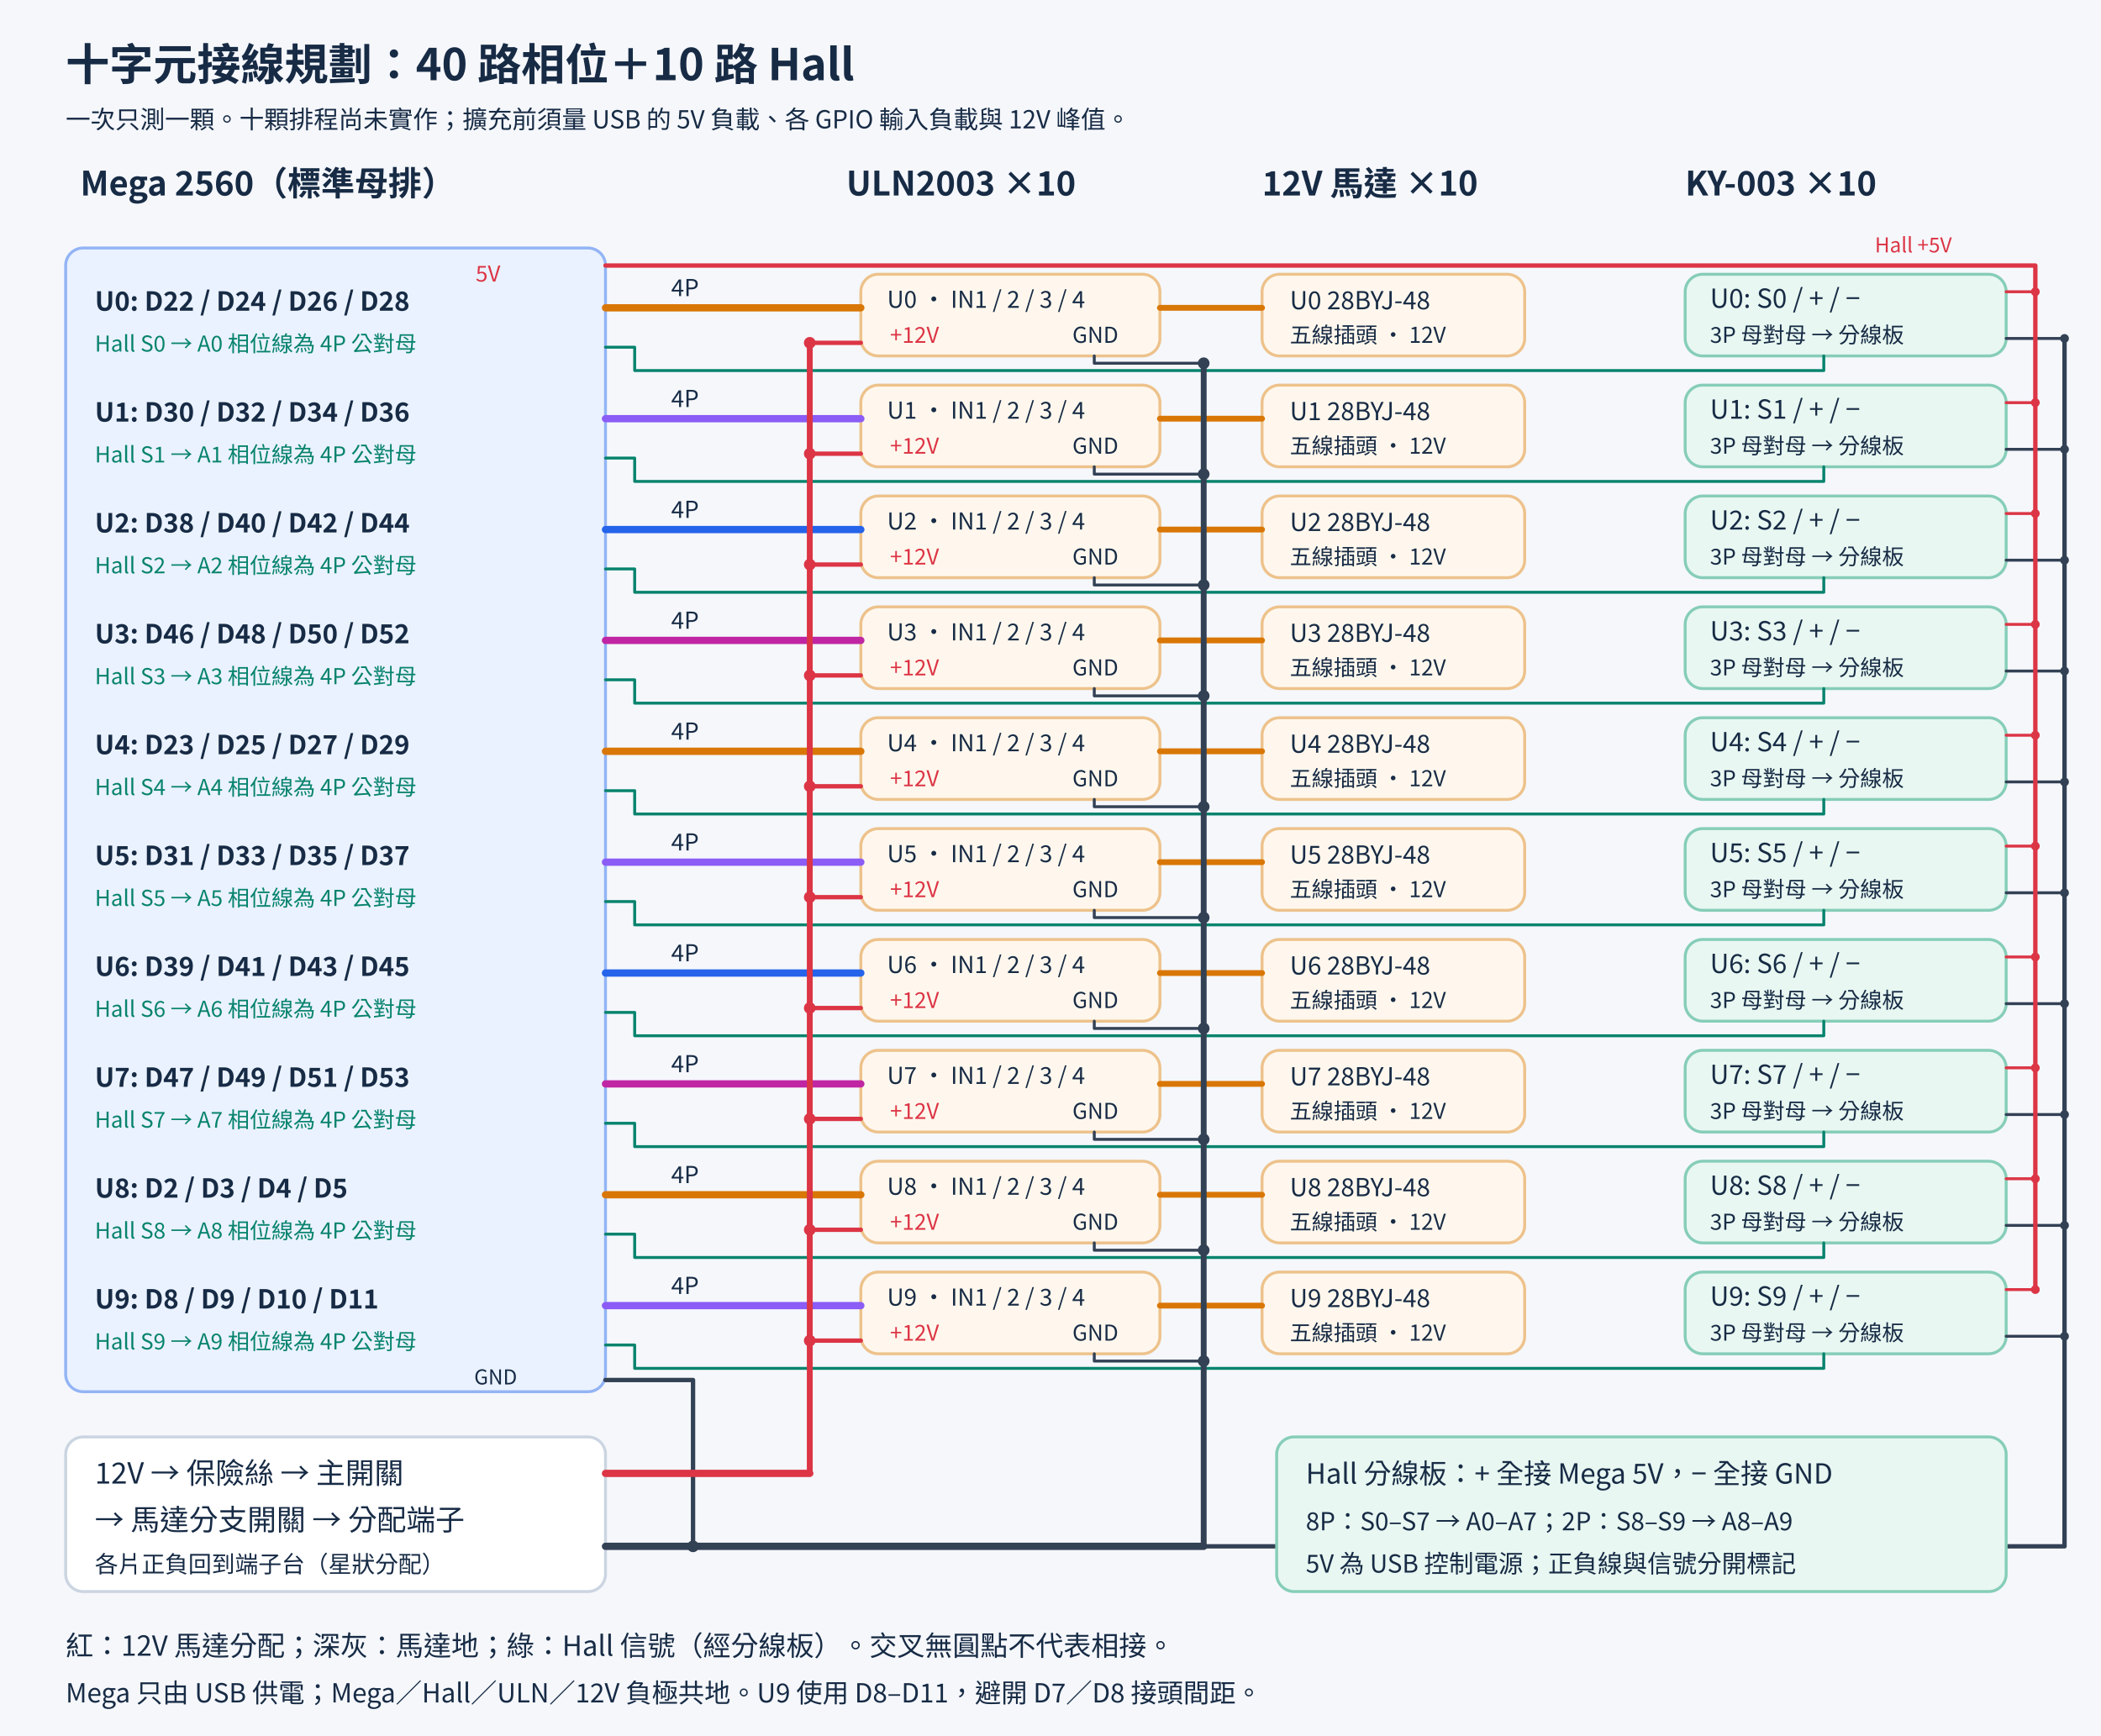
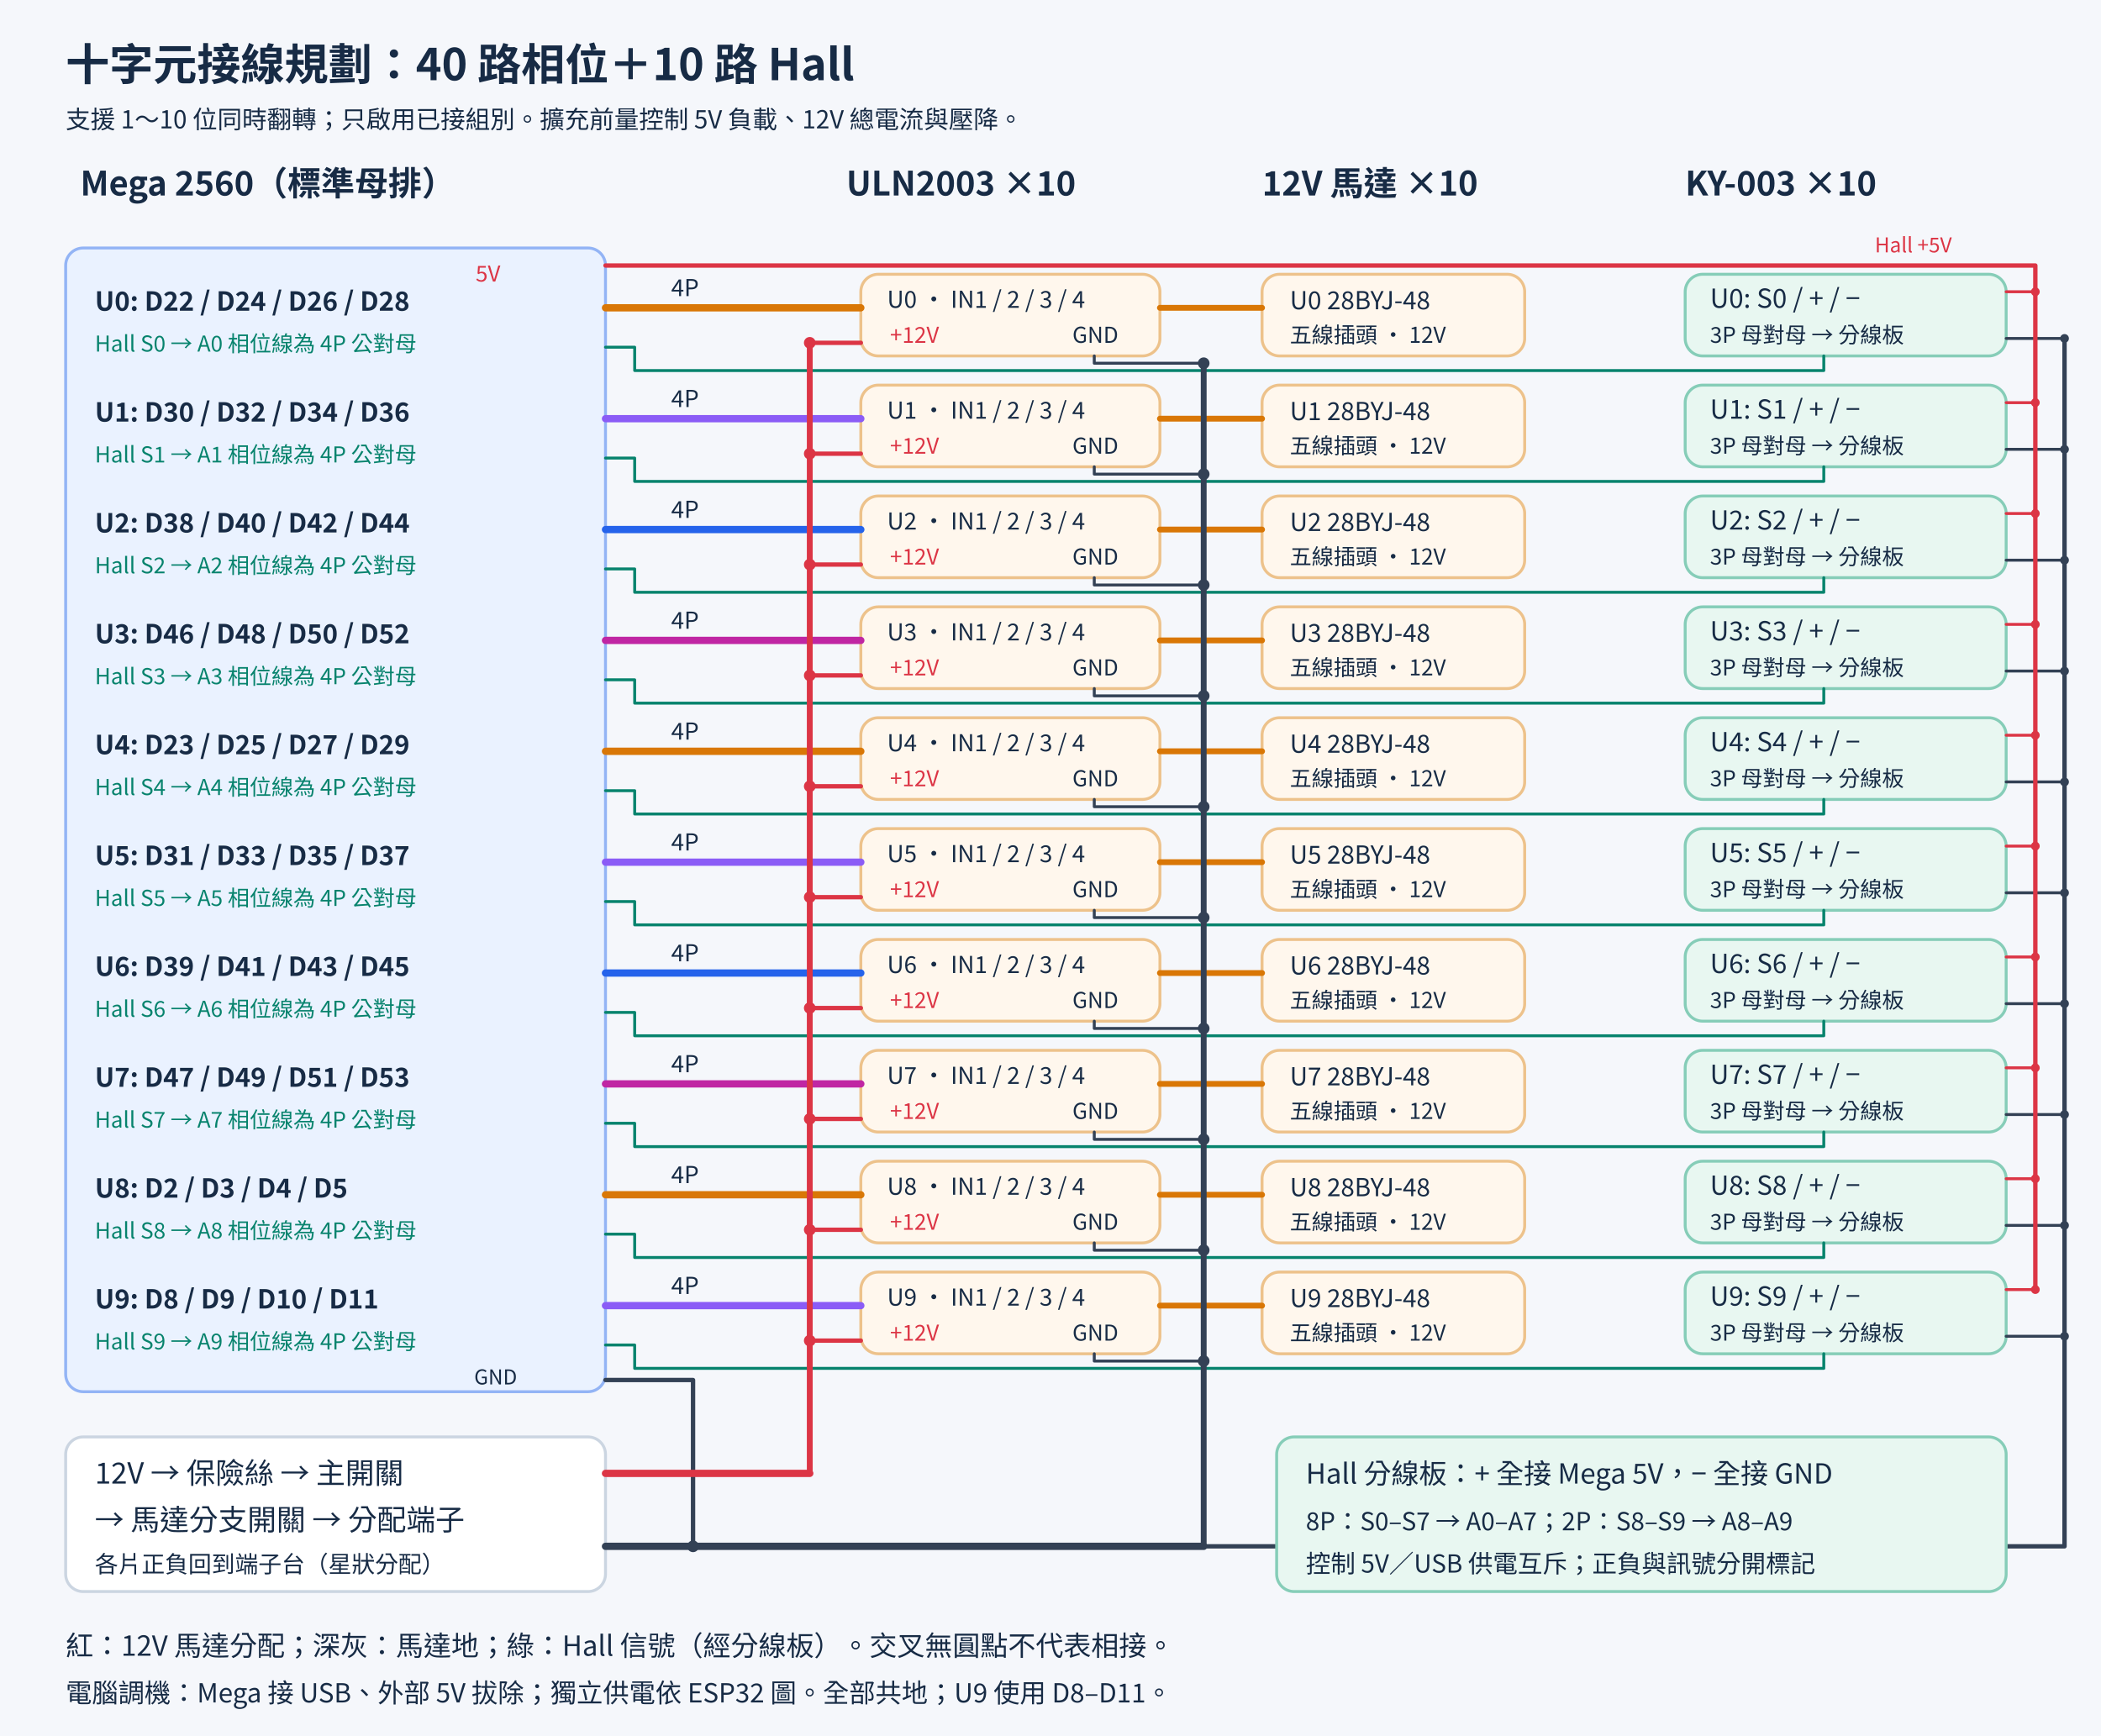
<svg xmlns="http://www.w3.org/2000/svg" viewBox="0 0 1440 1190" role="img" aria-labelledby="title desc">
  <style>text{font-family:"Microsoft JhengHei","Noto Sans CJK TC",sans-serif;fill:#172b45} .wire{fill:none;stroke-linejoin:round;stroke-linecap:round}</style>
  <rect width="1440" height="1190" fill="#f5f7fb" />
  <text x="45" y="55" font-size="30" font-weight="bold" text-anchor="start">十字元接線規劃：40 路相位＋10 路 Hall</text>
-   <text x="45" y="88" font-size="17" font-weight="normal" text-anchor="start">一次只測一顆。十顆排程尚未實作；擴充前須量 USB 的 5V 負載、各 GPIO 輸入負載與 12V 峰值。</text>
+   <text x="45" y="88" font-size="17" font-weight="normal" text-anchor="start">支援 1～10 位同時翻轉；只啟用已接組別。擴充前量控制 5V 負載、12V 總電流與壓降。</text>
  <text x="55" y="134" font-size="23" font-weight="bold" text-anchor="start">Mega 2560（標準母排）</text>
  <text x="580" y="134" font-size="23" font-weight="bold" text-anchor="start">ULN2003 ×10</text>
  <text x="865" y="134" font-size="23" font-weight="bold" text-anchor="start">12V 馬達 ×10</text>
  <text x="1155" y="134" font-size="23" font-weight="bold" text-anchor="start">KY-003 ×10</text>
  <rect x="45" y="170" width="370" height="784" rx="12" fill="#eaf2ff" stroke="#93b4f5" stroke-width="2" />
  <text x="65" y="213" font-size="18" font-weight="bold" text-anchor="start">U0: D22 / D24 / D26 / D28</text>
  <text x="65" y="241" font-size="15" font-weight="normal" text-anchor="start" style="fill:#07836d">Hall S0 → A0      相位線為 4P 公對母</text>
  <rect x="590" y="188" width="205" height="56" rx="12" fill="#fff7ed" stroke="#edc28b" stroke-width="2" />
  <text x="608" y="211" font-size="16" font-weight="normal" text-anchor="start">U0 · IN1 / 2 / 3 / 4</text>
  <text x="610" y="235" font-size="15" font-weight="normal" text-anchor="start" style="fill:#dc3545">+12V</text>
  <text x="735" y="235" font-size="15" font-weight="normal" text-anchor="start">GND</text>
  <polyline class="wire" points="415,211 590,211" stroke="#d97706" stroke-width="5" />
  <text x="460" y="203" font-size="16" font-weight="normal" text-anchor="start">4P</text>
  <rect x="865" y="188" width="180" height="56" rx="12" fill="#fff7ed" stroke="#edc28b" stroke-width="2" />
  <text x="884" y="212" font-size="17" font-weight="normal" text-anchor="start">U0  28BYJ-48</text>
  <text x="884" y="235" font-size="15" font-weight="normal" text-anchor="start">五線插頭 · 12V</text>
  <polyline class="wire" points="795,211 865,211" stroke="#d97706" stroke-width="4" />
  <rect x="1155" y="188" width="220" height="56" rx="12" fill="#e8f7f1" stroke="#86cdb8" stroke-width="2" />
  <text x="1172" y="211" font-size="18" font-weight="normal" text-anchor="start">U0: S0 / + / −</text>
  <text x="1172" y="235" font-size="15" font-weight="normal" text-anchor="start">3P 母對母 → 分線板</text>
  <polyline class="wire" points="1375,200 1395,200" stroke="#dc3545" stroke-width="2" />
  <circle cx="1395" cy="200" r="3" fill="#dc3545" />
  <polyline class="wire" points="1375,232 1415,232" stroke="#334155" stroke-width="2" />
  <circle cx="1415" cy="232" r="3" fill="#334155" />
  <polyline class="wire" points="1250,244 1250,254 435,254 435,238 415,238" stroke="#07836d" stroke-width="2" />
  <polyline class="wire" points="555,235 590,235" stroke="#dc3545" stroke-width="3" />
  <circle cx="555" cy="235" r="4" fill="#dc3545" />
  <polyline class="wire" points="750,244 750,249 825,249" stroke="#334155" stroke-width="2" />
  <circle cx="825" cy="249" r="4" fill="#334155" />
  <text x="65" y="289" font-size="18" font-weight="bold" text-anchor="start">U1: D30 / D32 / D34 / D36</text>
  <text x="65" y="317" font-size="15" font-weight="normal" text-anchor="start" style="fill:#07836d">Hall S1 → A1      相位線為 4P 公對母</text>
  <rect x="590" y="264" width="205" height="56" rx="12" fill="#fff7ed" stroke="#edc28b" stroke-width="2" />
  <text x="608" y="287" font-size="16" font-weight="normal" text-anchor="start">U1 · IN1 / 2 / 3 / 4</text>
  <text x="610" y="311" font-size="15" font-weight="normal" text-anchor="start" style="fill:#dc3545">+12V</text>
  <text x="735" y="311" font-size="15" font-weight="normal" text-anchor="start">GND</text>
  <polyline class="wire" points="415,287 590,287" stroke="#8b5cf6" stroke-width="5" />
  <text x="460" y="279" font-size="16" font-weight="normal" text-anchor="start">4P</text>
  <rect x="865" y="264" width="180" height="56" rx="12" fill="#fff7ed" stroke="#edc28b" stroke-width="2" />
  <text x="884" y="288" font-size="17" font-weight="normal" text-anchor="start">U1  28BYJ-48</text>
  <text x="884" y="311" font-size="15" font-weight="normal" text-anchor="start">五線插頭 · 12V</text>
  <polyline class="wire" points="795,287 865,287" stroke="#d97706" stroke-width="4" />
  <rect x="1155" y="264" width="220" height="56" rx="12" fill="#e8f7f1" stroke="#86cdb8" stroke-width="2" />
  <text x="1172" y="287" font-size="18" font-weight="normal" text-anchor="start">U1: S1 / + / −</text>
  <text x="1172" y="311" font-size="15" font-weight="normal" text-anchor="start">3P 母對母 → 分線板</text>
  <polyline class="wire" points="1375,276 1395,276" stroke="#dc3545" stroke-width="2" />
  <circle cx="1395" cy="276" r="3" fill="#dc3545" />
  <polyline class="wire" points="1375,308 1415,308" stroke="#334155" stroke-width="2" />
  <circle cx="1415" cy="308" r="3" fill="#334155" />
  <polyline class="wire" points="1250,320 1250,330 435,330 435,314 415,314" stroke="#07836d" stroke-width="2" />
  <polyline class="wire" points="555,311 590,311" stroke="#dc3545" stroke-width="3" />
  <circle cx="555" cy="311" r="4" fill="#dc3545" />
  <polyline class="wire" points="750,320 750,325 825,325" stroke="#334155" stroke-width="2" />
  <circle cx="825" cy="325" r="4" fill="#334155" />
  <text x="65" y="365" font-size="18" font-weight="bold" text-anchor="start">U2: D38 / D40 / D42 / D44</text>
  <text x="65" y="393" font-size="15" font-weight="normal" text-anchor="start" style="fill:#07836d">Hall S2 → A2      相位線為 4P 公對母</text>
  <rect x="590" y="340" width="205" height="56" rx="12" fill="#fff7ed" stroke="#edc28b" stroke-width="2" />
  <text x="608" y="363" font-size="16" font-weight="normal" text-anchor="start">U2 · IN1 / 2 / 3 / 4</text>
  <text x="610" y="387" font-size="15" font-weight="normal" text-anchor="start" style="fill:#dc3545">+12V</text>
  <text x="735" y="387" font-size="15" font-weight="normal" text-anchor="start">GND</text>
  <polyline class="wire" points="415,363 590,363" stroke="#2563eb" stroke-width="5" />
  <text x="460" y="355" font-size="16" font-weight="normal" text-anchor="start">4P</text>
  <rect x="865" y="340" width="180" height="56" rx="12" fill="#fff7ed" stroke="#edc28b" stroke-width="2" />
  <text x="884" y="364" font-size="17" font-weight="normal" text-anchor="start">U2  28BYJ-48</text>
  <text x="884" y="387" font-size="15" font-weight="normal" text-anchor="start">五線插頭 · 12V</text>
  <polyline class="wire" points="795,363 865,363" stroke="#d97706" stroke-width="4" />
  <rect x="1155" y="340" width="220" height="56" rx="12" fill="#e8f7f1" stroke="#86cdb8" stroke-width="2" />
  <text x="1172" y="363" font-size="18" font-weight="normal" text-anchor="start">U2: S2 / + / −</text>
  <text x="1172" y="387" font-size="15" font-weight="normal" text-anchor="start">3P 母對母 → 分線板</text>
  <polyline class="wire" points="1375,352 1395,352" stroke="#dc3545" stroke-width="2" />
  <circle cx="1395" cy="352" r="3" fill="#dc3545" />
  <polyline class="wire" points="1375,384 1415,384" stroke="#334155" stroke-width="2" />
  <circle cx="1415" cy="384" r="3" fill="#334155" />
  <polyline class="wire" points="1250,396 1250,406 435,406 435,390 415,390" stroke="#07836d" stroke-width="2" />
  <polyline class="wire" points="555,387 590,387" stroke="#dc3545" stroke-width="3" />
  <circle cx="555" cy="387" r="4" fill="#dc3545" />
  <polyline class="wire" points="750,396 750,401 825,401" stroke="#334155" stroke-width="2" />
  <circle cx="825" cy="401" r="4" fill="#334155" />
  <text x="65" y="441" font-size="18" font-weight="bold" text-anchor="start">U3: D46 / D48 / D50 / D52</text>
  <text x="65" y="469" font-size="15" font-weight="normal" text-anchor="start" style="fill:#07836d">Hall S3 → A3      相位線為 4P 公對母</text>
  <rect x="590" y="416" width="205" height="56" rx="12" fill="#fff7ed" stroke="#edc28b" stroke-width="2" />
  <text x="608" y="439" font-size="16" font-weight="normal" text-anchor="start">U3 · IN1 / 2 / 3 / 4</text>
  <text x="610" y="463" font-size="15" font-weight="normal" text-anchor="start" style="fill:#dc3545">+12V</text>
  <text x="735" y="463" font-size="15" font-weight="normal" text-anchor="start">GND</text>
  <polyline class="wire" points="415,439 590,439" stroke="#c026a3" stroke-width="5" />
  <text x="460" y="431" font-size="16" font-weight="normal" text-anchor="start">4P</text>
  <rect x="865" y="416" width="180" height="56" rx="12" fill="#fff7ed" stroke="#edc28b" stroke-width="2" />
  <text x="884" y="440" font-size="17" font-weight="normal" text-anchor="start">U3  28BYJ-48</text>
  <text x="884" y="463" font-size="15" font-weight="normal" text-anchor="start">五線插頭 · 12V</text>
  <polyline class="wire" points="795,439 865,439" stroke="#d97706" stroke-width="4" />
  <rect x="1155" y="416" width="220" height="56" rx="12" fill="#e8f7f1" stroke="#86cdb8" stroke-width="2" />
  <text x="1172" y="439" font-size="18" font-weight="normal" text-anchor="start">U3: S3 / + / −</text>
  <text x="1172" y="463" font-size="15" font-weight="normal" text-anchor="start">3P 母對母 → 分線板</text>
  <polyline class="wire" points="1375,428 1395,428" stroke="#dc3545" stroke-width="2" />
  <circle cx="1395" cy="428" r="3" fill="#dc3545" />
  <polyline class="wire" points="1375,460 1415,460" stroke="#334155" stroke-width="2" />
  <circle cx="1415" cy="460" r="3" fill="#334155" />
  <polyline class="wire" points="1250,472 1250,482 435,482 435,466 415,466" stroke="#07836d" stroke-width="2" />
  <polyline class="wire" points="555,463 590,463" stroke="#dc3545" stroke-width="3" />
  <circle cx="555" cy="463" r="4" fill="#dc3545" />
  <polyline class="wire" points="750,472 750,477 825,477" stroke="#334155" stroke-width="2" />
  <circle cx="825" cy="477" r="4" fill="#334155" />
  <text x="65" y="517" font-size="18" font-weight="bold" text-anchor="start">U4: D23 / D25 / D27 / D29</text>
  <text x="65" y="545" font-size="15" font-weight="normal" text-anchor="start" style="fill:#07836d">Hall S4 → A4      相位線為 4P 公對母</text>
  <rect x="590" y="492" width="205" height="56" rx="12" fill="#fff7ed" stroke="#edc28b" stroke-width="2" />
  <text x="608" y="515" font-size="16" font-weight="normal" text-anchor="start">U4 · IN1 / 2 / 3 / 4</text>
  <text x="610" y="539" font-size="15" font-weight="normal" text-anchor="start" style="fill:#dc3545">+12V</text>
  <text x="735" y="539" font-size="15" font-weight="normal" text-anchor="start">GND</text>
  <polyline class="wire" points="415,515 590,515" stroke="#d97706" stroke-width="5" />
  <text x="460" y="507" font-size="16" font-weight="normal" text-anchor="start">4P</text>
  <rect x="865" y="492" width="180" height="56" rx="12" fill="#fff7ed" stroke="#edc28b" stroke-width="2" />
  <text x="884" y="516" font-size="17" font-weight="normal" text-anchor="start">U4  28BYJ-48</text>
  <text x="884" y="539" font-size="15" font-weight="normal" text-anchor="start">五線插頭 · 12V</text>
  <polyline class="wire" points="795,515 865,515" stroke="#d97706" stroke-width="4" />
  <rect x="1155" y="492" width="220" height="56" rx="12" fill="#e8f7f1" stroke="#86cdb8" stroke-width="2" />
  <text x="1172" y="515" font-size="18" font-weight="normal" text-anchor="start">U4: S4 / + / −</text>
  <text x="1172" y="539" font-size="15" font-weight="normal" text-anchor="start">3P 母對母 → 分線板</text>
  <polyline class="wire" points="1375,504 1395,504" stroke="#dc3545" stroke-width="2" />
  <circle cx="1395" cy="504" r="3" fill="#dc3545" />
  <polyline class="wire" points="1375,536 1415,536" stroke="#334155" stroke-width="2" />
  <circle cx="1415" cy="536" r="3" fill="#334155" />
  <polyline class="wire" points="1250,548 1250,558 435,558 435,542 415,542" stroke="#07836d" stroke-width="2" />
  <polyline class="wire" points="555,539 590,539" stroke="#dc3545" stroke-width="3" />
  <circle cx="555" cy="539" r="4" fill="#dc3545" />
  <polyline class="wire" points="750,548 750,553 825,553" stroke="#334155" stroke-width="2" />
  <circle cx="825" cy="553" r="4" fill="#334155" />
  <text x="65" y="593" font-size="18" font-weight="bold" text-anchor="start">U5: D31 / D33 / D35 / D37</text>
  <text x="65" y="621" font-size="15" font-weight="normal" text-anchor="start" style="fill:#07836d">Hall S5 → A5      相位線為 4P 公對母</text>
  <rect x="590" y="568" width="205" height="56" rx="12" fill="#fff7ed" stroke="#edc28b" stroke-width="2" />
  <text x="608" y="591" font-size="16" font-weight="normal" text-anchor="start">U5 · IN1 / 2 / 3 / 4</text>
  <text x="610" y="615" font-size="15" font-weight="normal" text-anchor="start" style="fill:#dc3545">+12V</text>
  <text x="735" y="615" font-size="15" font-weight="normal" text-anchor="start">GND</text>
  <polyline class="wire" points="415,591 590,591" stroke="#8b5cf6" stroke-width="5" />
  <text x="460" y="583" font-size="16" font-weight="normal" text-anchor="start">4P</text>
  <rect x="865" y="568" width="180" height="56" rx="12" fill="#fff7ed" stroke="#edc28b" stroke-width="2" />
  <text x="884" y="592" font-size="17" font-weight="normal" text-anchor="start">U5  28BYJ-48</text>
  <text x="884" y="615" font-size="15" font-weight="normal" text-anchor="start">五線插頭 · 12V</text>
  <polyline class="wire" points="795,591 865,591" stroke="#d97706" stroke-width="4" />
  <rect x="1155" y="568" width="220" height="56" rx="12" fill="#e8f7f1" stroke="#86cdb8" stroke-width="2" />
  <text x="1172" y="591" font-size="18" font-weight="normal" text-anchor="start">U5: S5 / + / −</text>
  <text x="1172" y="615" font-size="15" font-weight="normal" text-anchor="start">3P 母對母 → 分線板</text>
  <polyline class="wire" points="1375,580 1395,580" stroke="#dc3545" stroke-width="2" />
  <circle cx="1395" cy="580" r="3" fill="#dc3545" />
  <polyline class="wire" points="1375,612 1415,612" stroke="#334155" stroke-width="2" />
  <circle cx="1415" cy="612" r="3" fill="#334155" />
  <polyline class="wire" points="1250,624 1250,634 435,634 435,618 415,618" stroke="#07836d" stroke-width="2" />
  <polyline class="wire" points="555,615 590,615" stroke="#dc3545" stroke-width="3" />
  <circle cx="555" cy="615" r="4" fill="#dc3545" />
  <polyline class="wire" points="750,624 750,629 825,629" stroke="#334155" stroke-width="2" />
  <circle cx="825" cy="629" r="4" fill="#334155" />
  <text x="65" y="669" font-size="18" font-weight="bold" text-anchor="start">U6: D39 / D41 / D43 / D45</text>
  <text x="65" y="697" font-size="15" font-weight="normal" text-anchor="start" style="fill:#07836d">Hall S6 → A6      相位線為 4P 公對母</text>
  <rect x="590" y="644" width="205" height="56" rx="12" fill="#fff7ed" stroke="#edc28b" stroke-width="2" />
  <text x="608" y="667" font-size="16" font-weight="normal" text-anchor="start">U6 · IN1 / 2 / 3 / 4</text>
  <text x="610" y="691" font-size="15" font-weight="normal" text-anchor="start" style="fill:#dc3545">+12V</text>
  <text x="735" y="691" font-size="15" font-weight="normal" text-anchor="start">GND</text>
  <polyline class="wire" points="415,667 590,667" stroke="#2563eb" stroke-width="5" />
  <text x="460" y="659" font-size="16" font-weight="normal" text-anchor="start">4P</text>
  <rect x="865" y="644" width="180" height="56" rx="12" fill="#fff7ed" stroke="#edc28b" stroke-width="2" />
  <text x="884" y="668" font-size="17" font-weight="normal" text-anchor="start">U6  28BYJ-48</text>
  <text x="884" y="691" font-size="15" font-weight="normal" text-anchor="start">五線插頭 · 12V</text>
  <polyline class="wire" points="795,667 865,667" stroke="#d97706" stroke-width="4" />
  <rect x="1155" y="644" width="220" height="56" rx="12" fill="#e8f7f1" stroke="#86cdb8" stroke-width="2" />
  <text x="1172" y="667" font-size="18" font-weight="normal" text-anchor="start">U6: S6 / + / −</text>
  <text x="1172" y="691" font-size="15" font-weight="normal" text-anchor="start">3P 母對母 → 分線板</text>
  <polyline class="wire" points="1375,656 1395,656" stroke="#dc3545" stroke-width="2" />
  <circle cx="1395" cy="656" r="3" fill="#dc3545" />
  <polyline class="wire" points="1375,688 1415,688" stroke="#334155" stroke-width="2" />
  <circle cx="1415" cy="688" r="3" fill="#334155" />
  <polyline class="wire" points="1250,700 1250,710 435,710 435,694 415,694" stroke="#07836d" stroke-width="2" />
  <polyline class="wire" points="555,691 590,691" stroke="#dc3545" stroke-width="3" />
  <circle cx="555" cy="691" r="4" fill="#dc3545" />
  <polyline class="wire" points="750,700 750,705 825,705" stroke="#334155" stroke-width="2" />
  <circle cx="825" cy="705" r="4" fill="#334155" />
  <text x="65" y="745" font-size="18" font-weight="bold" text-anchor="start">U7: D47 / D49 / D51 / D53</text>
  <text x="65" y="773" font-size="15" font-weight="normal" text-anchor="start" style="fill:#07836d">Hall S7 → A7      相位線為 4P 公對母</text>
  <rect x="590" y="720" width="205" height="56" rx="12" fill="#fff7ed" stroke="#edc28b" stroke-width="2" />
  <text x="608" y="743" font-size="16" font-weight="normal" text-anchor="start">U7 · IN1 / 2 / 3 / 4</text>
  <text x="610" y="767" font-size="15" font-weight="normal" text-anchor="start" style="fill:#dc3545">+12V</text>
  <text x="735" y="767" font-size="15" font-weight="normal" text-anchor="start">GND</text>
  <polyline class="wire" points="415,743 590,743" stroke="#c026a3" stroke-width="5" />
  <text x="460" y="735" font-size="16" font-weight="normal" text-anchor="start">4P</text>
  <rect x="865" y="720" width="180" height="56" rx="12" fill="#fff7ed" stroke="#edc28b" stroke-width="2" />
  <text x="884" y="744" font-size="17" font-weight="normal" text-anchor="start">U7  28BYJ-48</text>
  <text x="884" y="767" font-size="15" font-weight="normal" text-anchor="start">五線插頭 · 12V</text>
  <polyline class="wire" points="795,743 865,743" stroke="#d97706" stroke-width="4" />
  <rect x="1155" y="720" width="220" height="56" rx="12" fill="#e8f7f1" stroke="#86cdb8" stroke-width="2" />
  <text x="1172" y="743" font-size="18" font-weight="normal" text-anchor="start">U7: S7 / + / −</text>
  <text x="1172" y="767" font-size="15" font-weight="normal" text-anchor="start">3P 母對母 → 分線板</text>
  <polyline class="wire" points="1375,732 1395,732" stroke="#dc3545" stroke-width="2" />
  <circle cx="1395" cy="732" r="3" fill="#dc3545" />
  <polyline class="wire" points="1375,764 1415,764" stroke="#334155" stroke-width="2" />
  <circle cx="1415" cy="764" r="3" fill="#334155" />
  <polyline class="wire" points="1250,776 1250,786 435,786 435,770 415,770" stroke="#07836d" stroke-width="2" />
  <polyline class="wire" points="555,767 590,767" stroke="#dc3545" stroke-width="3" />
  <circle cx="555" cy="767" r="4" fill="#dc3545" />
  <polyline class="wire" points="750,776 750,781 825,781" stroke="#334155" stroke-width="2" />
  <circle cx="825" cy="781" r="4" fill="#334155" />
  <text x="65" y="821" font-size="18" font-weight="bold" text-anchor="start">U8: D2 / D3 / D4 / D5</text>
  <text x="65" y="849" font-size="15" font-weight="normal" text-anchor="start" style="fill:#07836d">Hall S8 → A8      相位線為 4P 公對母</text>
  <rect x="590" y="796" width="205" height="56" rx="12" fill="#fff7ed" stroke="#edc28b" stroke-width="2" />
  <text x="608" y="819" font-size="16" font-weight="normal" text-anchor="start">U8 · IN1 / 2 / 3 / 4</text>
  <text x="610" y="843" font-size="15" font-weight="normal" text-anchor="start" style="fill:#dc3545">+12V</text>
  <text x="735" y="843" font-size="15" font-weight="normal" text-anchor="start">GND</text>
  <polyline class="wire" points="415,819 590,819" stroke="#d97706" stroke-width="5" />
  <text x="460" y="811" font-size="16" font-weight="normal" text-anchor="start">4P</text>
  <rect x="865" y="796" width="180" height="56" rx="12" fill="#fff7ed" stroke="#edc28b" stroke-width="2" />
  <text x="884" y="820" font-size="17" font-weight="normal" text-anchor="start">U8  28BYJ-48</text>
  <text x="884" y="843" font-size="15" font-weight="normal" text-anchor="start">五線插頭 · 12V</text>
  <polyline class="wire" points="795,819 865,819" stroke="#d97706" stroke-width="4" />
  <rect x="1155" y="796" width="220" height="56" rx="12" fill="#e8f7f1" stroke="#86cdb8" stroke-width="2" />
  <text x="1172" y="819" font-size="18" font-weight="normal" text-anchor="start">U8: S8 / + / −</text>
  <text x="1172" y="843" font-size="15" font-weight="normal" text-anchor="start">3P 母對母 → 分線板</text>
  <polyline class="wire" points="1375,808 1395,808" stroke="#dc3545" stroke-width="2" />
  <circle cx="1395" cy="808" r="3" fill="#dc3545" />
  <polyline class="wire" points="1375,840 1415,840" stroke="#334155" stroke-width="2" />
  <circle cx="1415" cy="840" r="3" fill="#334155" />
  <polyline class="wire" points="1250,852 1250,862 435,862 435,846 415,846" stroke="#07836d" stroke-width="2" />
  <polyline class="wire" points="555,843 590,843" stroke="#dc3545" stroke-width="3" />
  <circle cx="555" cy="843" r="4" fill="#dc3545" />
  <polyline class="wire" points="750,852 750,857 825,857" stroke="#334155" stroke-width="2" />
  <circle cx="825" cy="857" r="4" fill="#334155" />
  <text x="65" y="897" font-size="18" font-weight="bold" text-anchor="start">U9: D8 / D9 / D10 / D11</text>
  <text x="65" y="925" font-size="15" font-weight="normal" text-anchor="start" style="fill:#07836d">Hall S9 → A9      相位線為 4P 公對母</text>
  <rect x="590" y="872" width="205" height="56" rx="12" fill="#fff7ed" stroke="#edc28b" stroke-width="2" />
  <text x="608" y="895" font-size="16" font-weight="normal" text-anchor="start">U9 · IN1 / 2 / 3 / 4</text>
  <text x="610" y="919" font-size="15" font-weight="normal" text-anchor="start" style="fill:#dc3545">+12V</text>
  <text x="735" y="919" font-size="15" font-weight="normal" text-anchor="start">GND</text>
  <polyline class="wire" points="415,895 590,895" stroke="#8b5cf6" stroke-width="5" />
  <text x="460" y="887" font-size="16" font-weight="normal" text-anchor="start">4P</text>
  <rect x="865" y="872" width="180" height="56" rx="12" fill="#fff7ed" stroke="#edc28b" stroke-width="2" />
  <text x="884" y="896" font-size="17" font-weight="normal" text-anchor="start">U9  28BYJ-48</text>
  <text x="884" y="919" font-size="15" font-weight="normal" text-anchor="start">五線插頭 · 12V</text>
  <polyline class="wire" points="795,895 865,895" stroke="#d97706" stroke-width="4" />
  <rect x="1155" y="872" width="220" height="56" rx="12" fill="#e8f7f1" stroke="#86cdb8" stroke-width="2" />
  <text x="1172" y="895" font-size="18" font-weight="normal" text-anchor="start">U9: S9 / + / −</text>
  <text x="1172" y="919" font-size="15" font-weight="normal" text-anchor="start">3P 母對母 → 分線板</text>
  <polyline class="wire" points="1375,884 1395,884" stroke="#dc3545" stroke-width="2" />
  <circle cx="1395" cy="884" r="3" fill="#dc3545" />
  <polyline class="wire" points="1375,916 1415,916" stroke="#334155" stroke-width="2" />
  <circle cx="1415" cy="916" r="3" fill="#334155" />
  <polyline class="wire" points="1250,928 1250,938 435,938 435,922 415,922" stroke="#07836d" stroke-width="2" />
  <polyline class="wire" points="555,919 590,919" stroke="#dc3545" stroke-width="3" />
  <circle cx="555" cy="919" r="4" fill="#dc3545" />
  <polyline class="wire" points="750,928 750,933 825,933" stroke="#334155" stroke-width="2" />
  <circle cx="825" cy="933" r="4" fill="#334155" />
  <polyline class="wire" points="555,235 555,1010" stroke="#dc3545" stroke-width="4" />
  <polyline class="wire" points="825,249 825,1060" stroke="#334155" stroke-width="4" />
  <polyline class="wire" points="415,182 1395,182 1395,884" stroke="#dc3545" stroke-width="3" />
  <text x="326" y="193" font-size="15" font-weight="normal" text-anchor="start" style="fill:#dc3545">5V</text>
  <text x="1285" y="173" font-size="14" font-weight="normal" text-anchor="start" style="fill:#dc3545">Hall +5V</text>
  <polyline class="wire" points="1415,232 1415,1060 825,1060" stroke="#334155" stroke-width="3" />
  <polyline class="wire" points="415,946 475,946 475,1060" stroke="#334155" stroke-width="3" />
  <text x="325" y="949" font-size="14" font-weight="normal" text-anchor="start">GND</text>
  <circle cx="475" cy="1060" r="4" fill="#334155" />
  <rect x="45" y="985" width="370" height="106" rx="12" fill="white" stroke="#cbd5e1" stroke-width="2" />
  <text x="65" y="1017" font-size="20" font-weight="normal" text-anchor="start">12V → 保險絲 → 主開關</text>
  <text x="65" y="1049" font-size="20" font-weight="normal" text-anchor="start">→ 馬達分支開關 → 分配端子</text>
  <text x="65" y="1078" font-size="16" font-weight="normal" text-anchor="start">各片正負回到端子台（星狀分配）</text>
  <polyline class="wire" points="415,1010 555,1010" stroke="#dc3545" stroke-width="5" />
  <polyline class="wire" points="415,1060 825,1060" stroke="#334155" stroke-width="5" />
  <rect x="875" y="985" width="500" height="106" rx="12" fill="#e8f7f1" stroke="#86cdb8" stroke-width="2" />
  <text x="895" y="1017" font-size="19" font-weight="normal" text-anchor="start">Hall 分線板：+ 全接 Mega 5V，− 全接 GND</text>
  <text x="895" y="1049" font-size="17" font-weight="normal" text-anchor="start">8P：S0–S7 → A0–A7；2P：S8–S9 → A8–A9</text>
-   <text x="895" y="1078" font-size="17" font-weight="normal" text-anchor="start">5V 為 USB 控制電源；正負線與信號分開標記</text>
+   <text x="895" y="1078" font-size="17" font-weight="normal" text-anchor="start">控制 5V／USB 供電互斥；正負與訊號分開標記</text>
  <text x="45" y="1135" font-size="19" font-weight="normal" text-anchor="start">紅：12V 馬達分配；深灰：馬達地；綠：Hall 信號（經分線板）。交叉無圓點不代表相接。</text>
-   <text x="45" y="1167" font-size="18" font-weight="normal" text-anchor="start">Mega 只由 USB 供電；Mega／Hall／ULN／12V 負極共地。U9 使用 D8–D11，避開 D7／D8 接頭間距。</text>
+   <text x="45" y="1167" font-size="18" font-weight="normal" text-anchor="start">電腦調機：Mega 接 USB、外部 5V 拔除；獨立供電依 ESP32 圖。全部共地；U9 使用 D8–D11。</text>
</svg>
